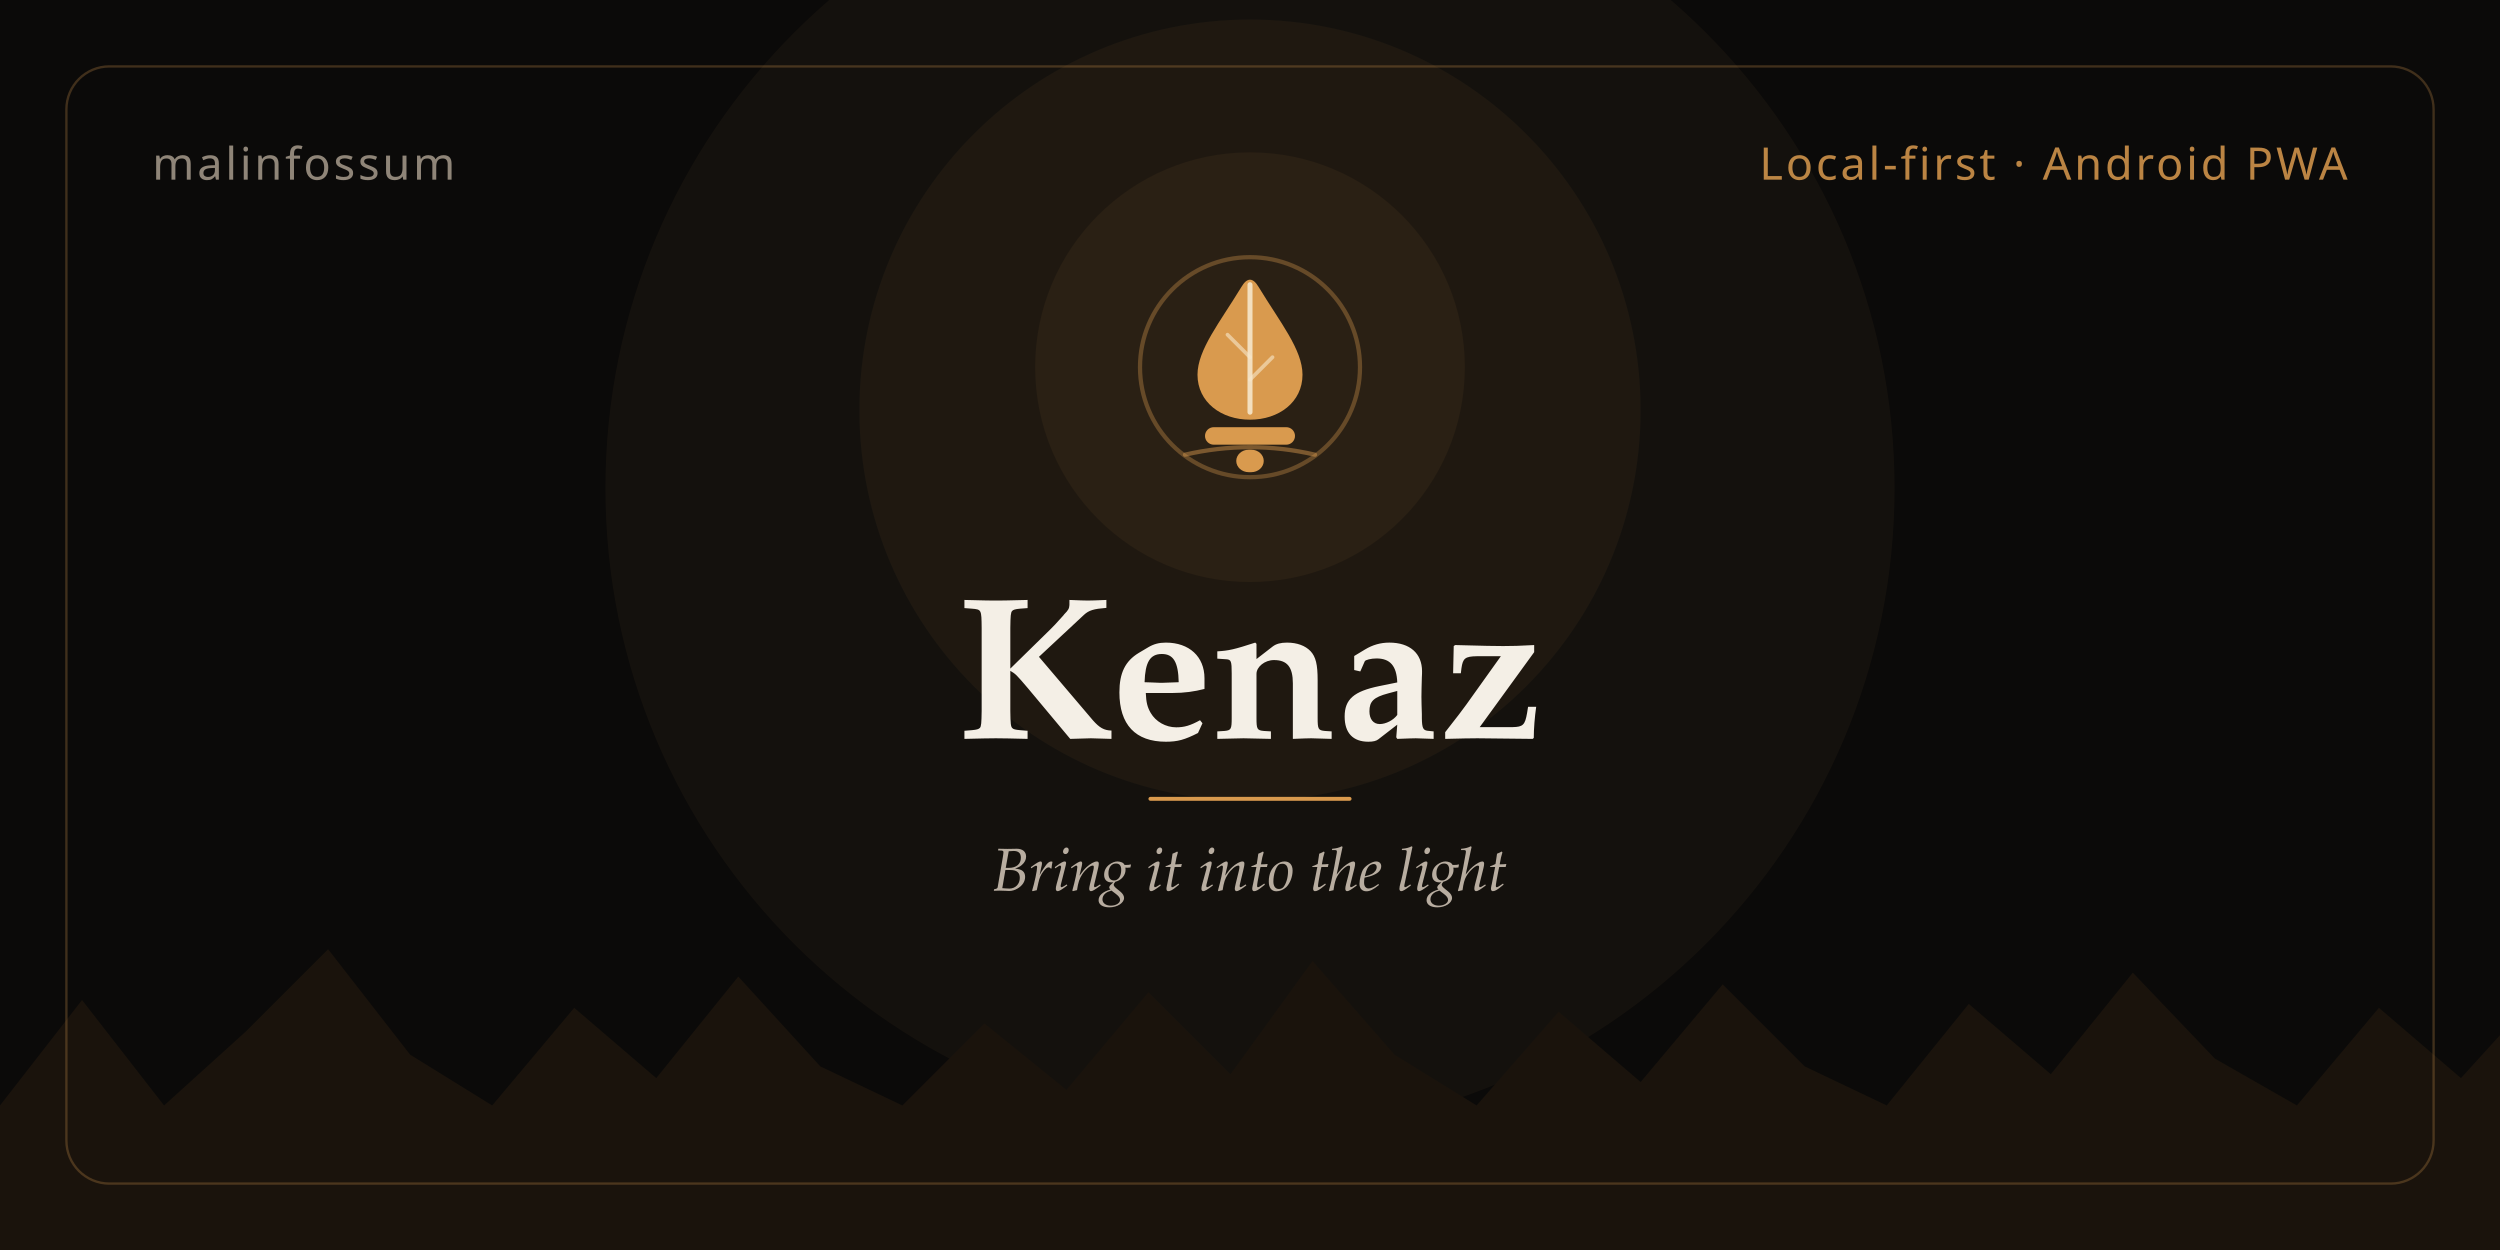
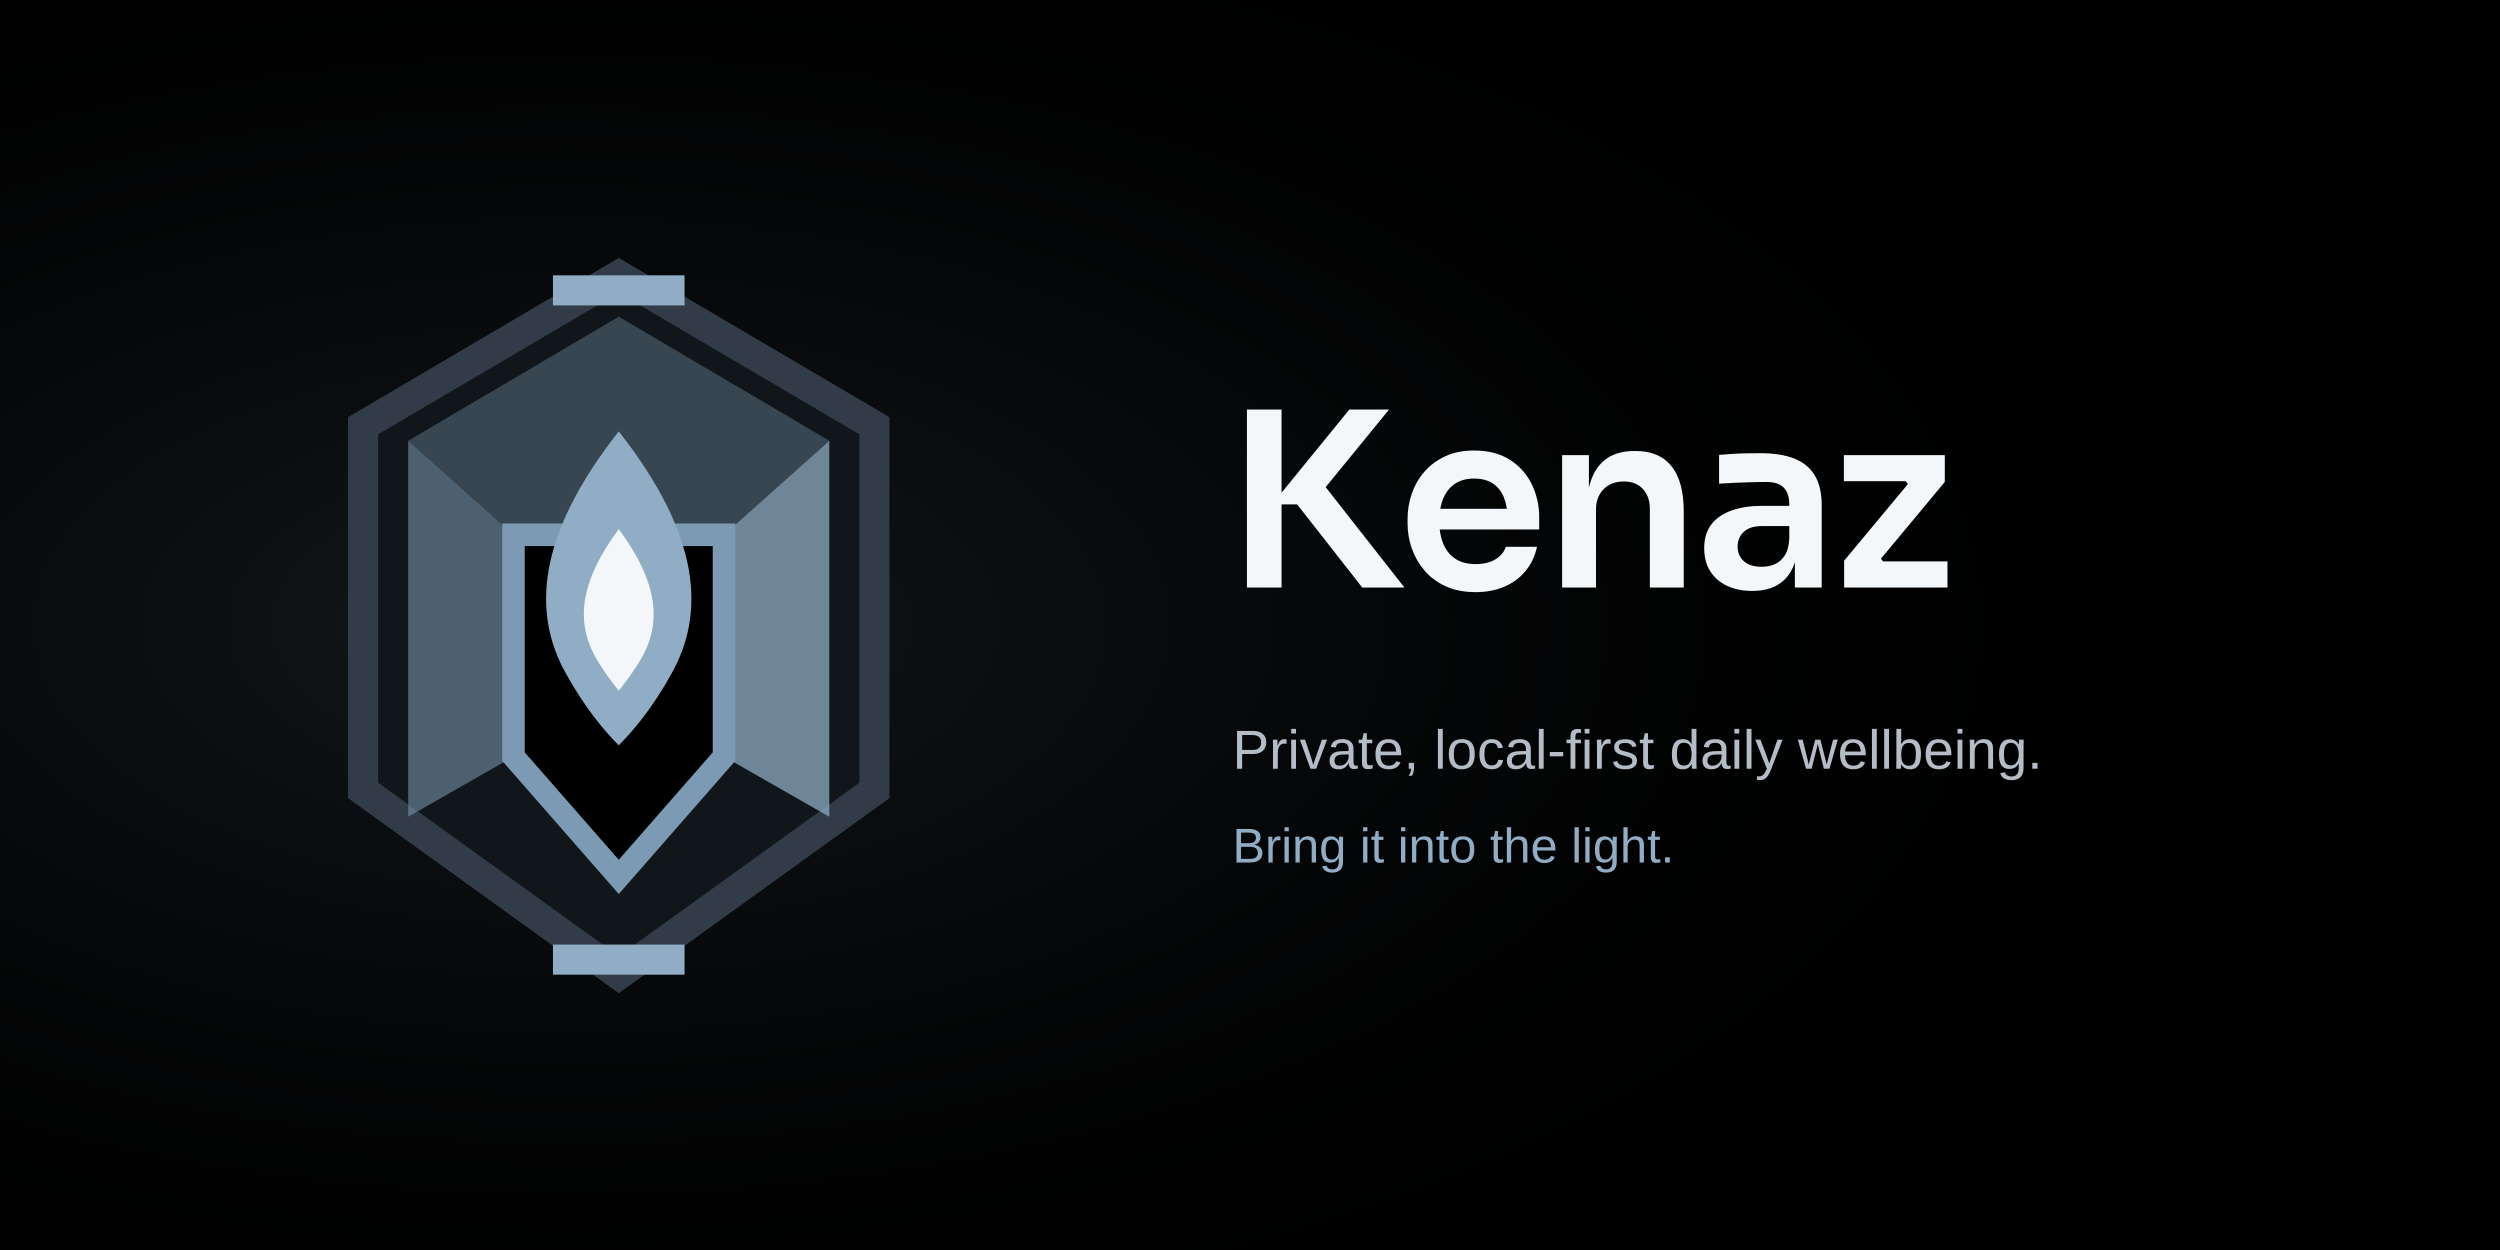
- <svg xmlns="http://www.w3.org/2000/svg" viewBox="0 0 1280 640" preserveAspectRatio="xMidYMid meet" role="img" aria-label="Kenaz — bring it into the light">
-   <rect width="1280" height="640" fill="#0b0a09" />
-   <g fill="#d99a4e">
-     <circle cx="640" cy="250" r="330" opacity="0.05" />
-     <circle cx="640" cy="210" r="200" opacity="0.055" />
-     <circle cx="640" cy="188" r="110" opacity="0.06" />
+ <svg xmlns="http://www.w3.org/2000/svg" width="1280" height="640" viewBox="0 0 1280 640" role="img" aria-labelledby="title">
+   <defs>
+     <radialGradient id="heroGlow" cx="23%" cy="50%" r="65%">
+       <stop offset="0" stop-color="#7C9AB3" stop-opacity="0.17" />
+       <stop offset="1" stop-color="#000000" stop-opacity="0" />
+     </radialGradient>
+   </defs>
+   <rect width="1280" height="640" fill="#000000" />
+   <rect width="1280" height="640" fill="url(#heroGlow)" />
+   <g transform="translate(70.4 73.6) scale(0.9625)">
+     <path d="M256 70 L392 150 V344 L256 442 L120 344 V150 Z" fill="#11161B" stroke="#313C48" stroke-width="16" stroke-linejoin="miter" />
+     <path d="M256 92 L368 158 L312 208 L200 208 L144 158 Z" fill="#7C9AB3" opacity="0.36" />
+     <path d="M144 158 L200 208 L200 326 L144 358 Z" fill="#7C9AB3" opacity="0.56" />
+     <path d="M368 158 L312 208 L312 326 L368 358 Z" fill="#90ADC5" opacity="0.74" />
+     <path d="M200 208 H312 V326 L256 390 L200 326 Z" fill="#000000" stroke="#7C9AB3" stroke-width="12" />
+     <path d="M256 153 C300 209 302 250 284 282 C274 300 264 312 256 320 C248 312 238 300 228 282 C210 250 212 209 256 153 Z" fill="#90ADC5" />
+     <path d="M256 205 C276 232 279 253 269 272 C264 281 259 287 256 291 C253 287 248 281 243 272 C233 253 236 232 256 205 Z" fill="#F4F7FA" />
+     <path d="M221 78 H291" stroke="#90ADC5" stroke-width="16" />
+     <path d="M221 434 H291" stroke="#90ADC5" stroke-width="16" />
  </g>
-   <path d="M0 640 L0 566 L42 512 L84 566 L126 528 L168 486 L210 540 L252 566 L294 516 L336 552 L378 500 L420 546 L462 566 L504 524 L546 558 L588 508 L630 550 L672 492 L714 540 L756 566 L798 518 L840 554 L882 504 L924 546 L966 566 L1008 514 L1050 550 L1092 498 L1134 542 L1176 566 L1218 516 L1260 552 L1280 530 L1280 640 Z" fill="#1a130c" />
-   <rect x="34" y="34" width="1212" height="572" rx="22" fill="none" stroke="#d99a4e" stroke-width="1.2" opacity="0.26" />
-   <text x="78" y="92" font-family="Segoe UI, system-ui, sans-serif" font-size="23" fill="#8f8578" letter-spacing="1.5">malinfossum</text>
-   <text x="1202" y="92" text-anchor="end" font-family="Segoe UI, system-ui, sans-serif" font-size="23" fill="#d99a4e" letter-spacing="1.5" opacity="0.85">Local-first · Android PWA</text>
-   <g transform="translate(576,124) scale(1.28)">
-     <circle cx="50" cy="50" r="44" fill="none" stroke="#d99a4e" stroke-width="1.7" opacity="0.34" />
-     <path d="M24 85 Q50 79 76 85" fill="none" stroke="#d99a4e" stroke-width="1.7" opacity="0.46" stroke-linecap="round" />
-     <path d="M46.5 18 Q50 12 53.5 18 C 62 32, 71 43, 71 53 C 71 64, 61.5 71, 50 71 C 38.5 71, 29 64, 29 53 C 29 43, 38 32, 46.5 18 Z" fill="#d99a4e" />
-     <g fill="none" stroke="#f6e7cb" stroke-linecap="round">
-       <path d="M50 68 L50 17" stroke-width="2" opacity="0.9" />
-       <path d="M50 46 L41 37" stroke-width="1.5" opacity="0.6" />
-       <path d="M50 55 L59 46" stroke-width="1.5" opacity="0.6" />
-     </g>
-     <rect x="32" y="74" width="36" height="7" rx="3.5" fill="#d99a4e" />
-     <rect x="44.5" y="83" width="11" height="9" rx="5" fill="#d99a4e" />
+   <g transform="translate(627.2 300.8) scale(0.1248 -0.1248)" fill="#F4F7FA" opacity="1">
+     <path d="M563 0 296 341H193L510 730H673L387 380L383 450L736 0ZM90 0V730H232V0Z" transform="translate(0 0)" />
+     <path d="M322 -19Q252 -19 199.5 5.0Q147 29 112.5 69.5Q78 110 60.5 160.0Q43 210 43 262V281Q43 335 60.5 385.5Q78 436 112.5 475.5Q147 515 198.0 538.5Q249 562 316 562Q404 562 463.5 523.5Q523 485 553.0 422.5Q583 360 583 288V238H102V323H496L453 281Q453 333 438.0 370.0Q423 407 392.5 427.0Q362 447 316 447Q270 447 238.0 426.0Q206 405 189.5 365.5Q173 326 173 271Q173 220 189.0 180.5Q205 141 238.0 118.5Q271 96 322 96Q373 96 405.0 116.5Q437 137 446 167H574Q562 111 528.0 69.0Q494 27 441.5 4.0Q389 -19 322 -19Z" transform="translate(706 0)" />
+     <path d="M79 0V543H189V310H179Q179 393 201.0 448.5Q223 504 266.5 532.0Q310 560 375 560H381Q478 560 528.0 497.5Q578 435 578 311V0H439V323Q439 373 410.5 404.0Q382 435 332 435Q281 435 249.5 403.5Q218 372 218 319V0Z" transform="translate(1304 0)" />
+     <path d="M408 0V161H385V340Q385 387 362.0 410.0Q339 433 291 433Q266 433 231.0 432.0Q196 431 160.5 429.5Q125 428 97 426V544Q120 546 149.0 548.0Q178 550 208.5 550.5Q239 551 266 551Q350 551 405.5 529.0Q461 507 489.5 460.0Q518 413 518 337V0ZM233 -14Q174 -14 129.5 7.0Q85 28 60.5 67.0Q36 106 36 161Q36 221 65.5 259.0Q95 297 148.5 316.0Q202 335 274 335H400V252H272Q224 252 198.5 228.5Q173 205 173 168Q173 131 198.5 108.0Q224 85 272 85Q301 85 325.5 95.5Q350 106 366.5 131.5Q383 157 385 201L419 162Q414 105 391.5 66.0Q369 27 329.5 6.5Q290 -14 233 -14Z" transform="translate(1930 0)" />
+     <path d="M44 0V110L312 432V416L291 444L308 436H43V543H457V433L189 111V126L211 98L194 107H468V0Z" transform="translate(2496 0)" />
  </g>
-   <text x="640" y="378" text-anchor="middle" font-family="Fraunces, Palatino Linotype, Georgia, serif" font-weight="600" font-size="104" fill="#f4efe6">Kenaz</text>
-   <rect x="588" y="408" width="104" height="2" rx="1" fill="#d99a4e" />
-   <text x="640" y="456" text-anchor="middle" font-family="Fraunces, Palatino Linotype, Georgia, serif" font-style="italic" font-size="31" fill="#b8ada0">Bring it into the light</text>
+   <text x="631.04" y="393.6" fill="#B4BDC7" font-family="Figtree Light, Arial, sans-serif" font-size="28.16" font-weight="400">Private, local-first daily wellbeing.</text>
+   <text x="631.04" y="441.6" fill="#90ADC5" font-family="Figtree Light, Arial, sans-serif" font-size="24.96" font-weight="500">Bring it into the light.</text>
</svg>
